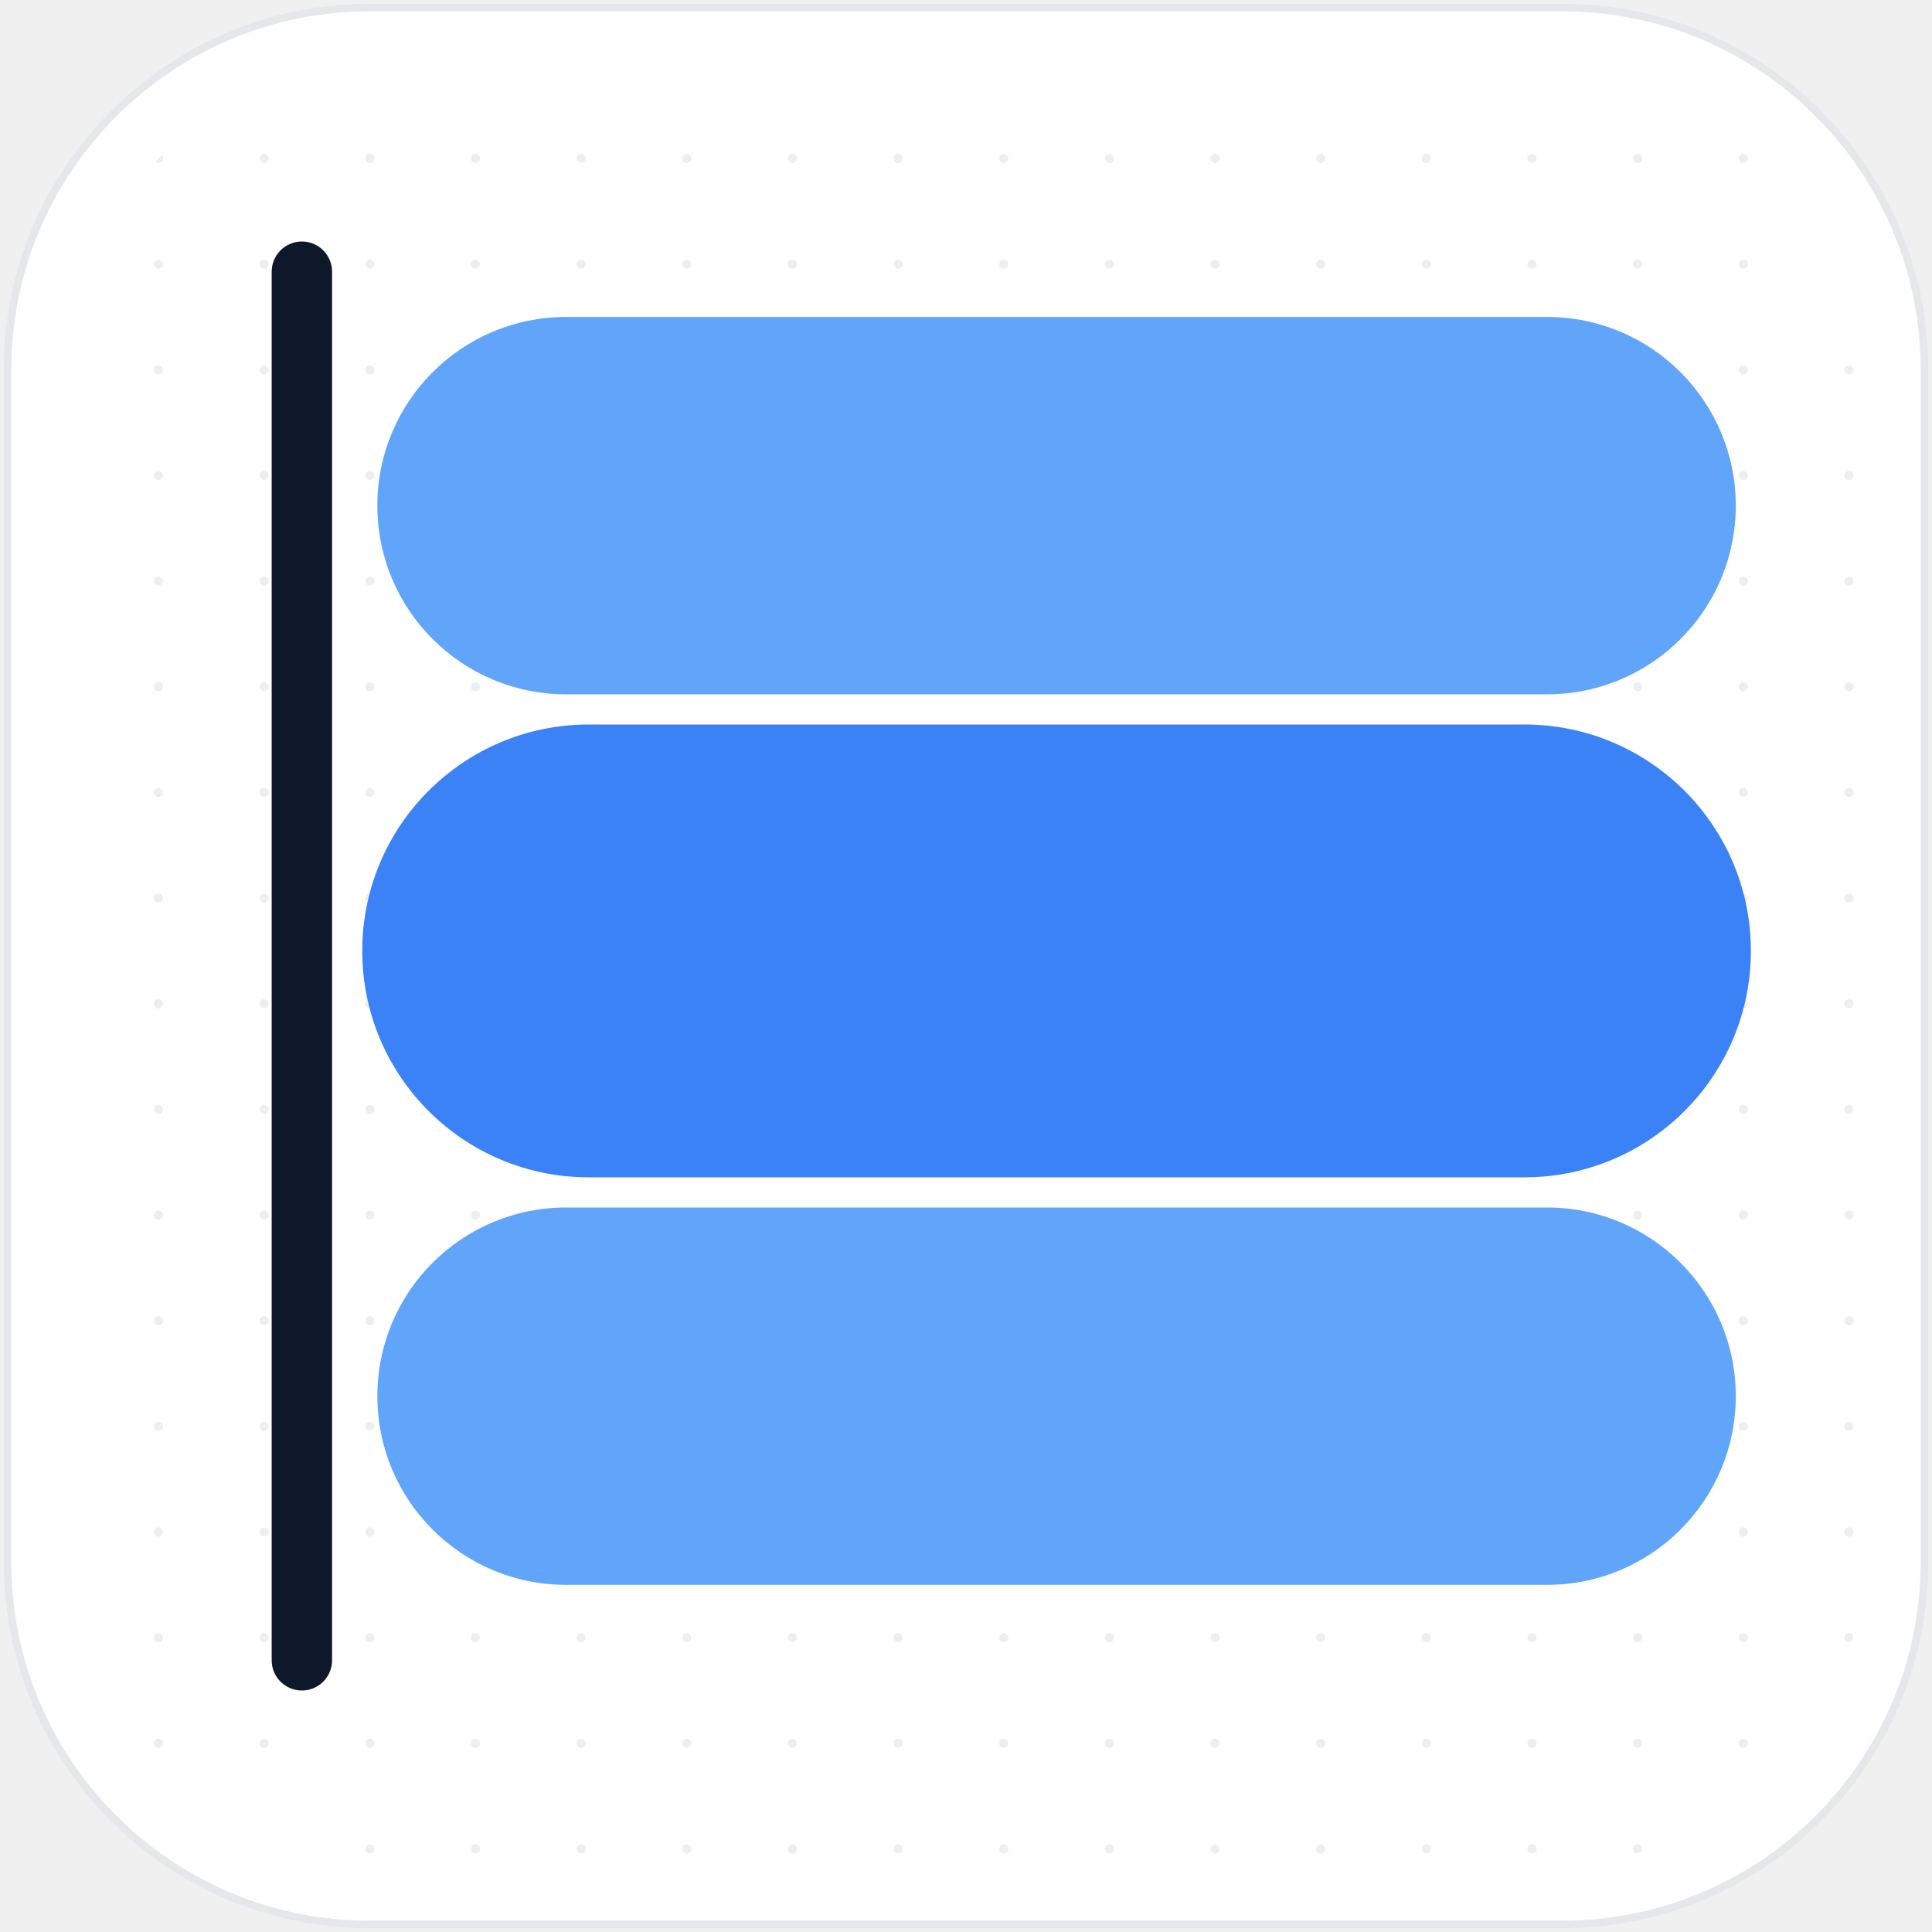
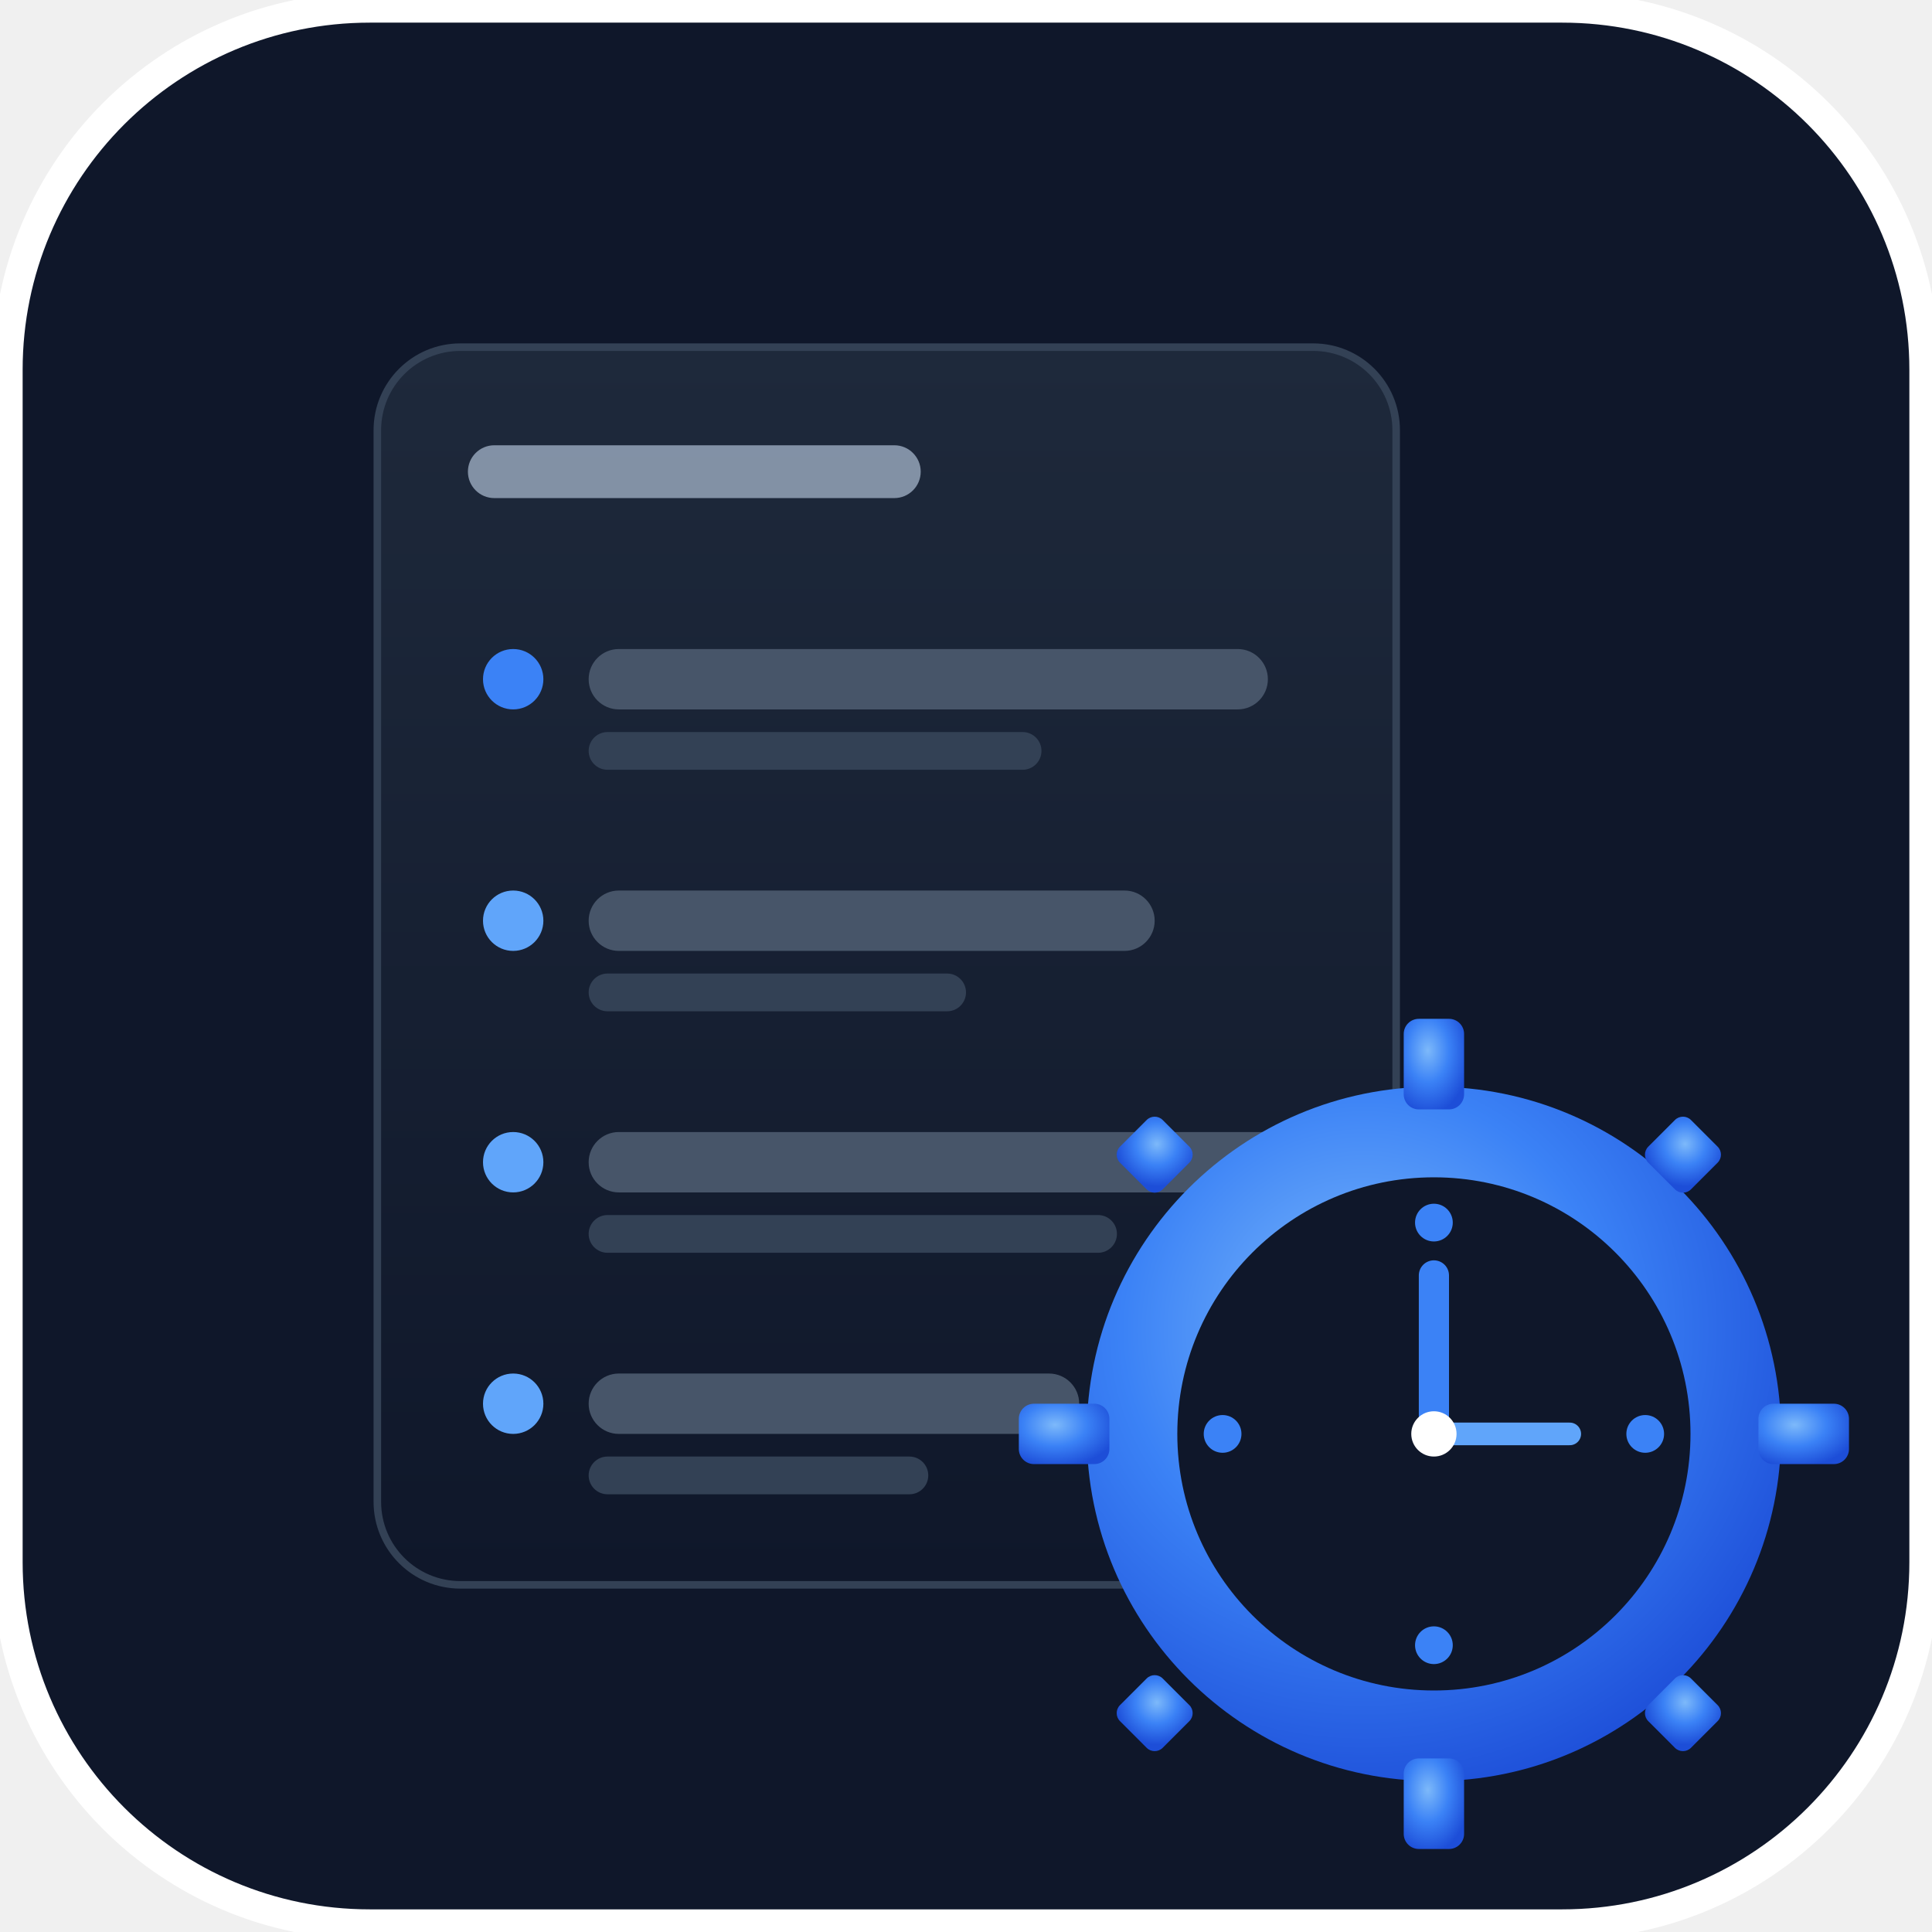
<svg xmlns="http://www.w3.org/2000/svg" viewBox="0 0 512 512" width="512" height="512" role="img" aria-label="VEX-Timeline">
  <defs>
-     <pattern id="dotGrid" x="0" y="0" width="28" height="28" patternUnits="userSpaceOnUse">
-       <circle cx="14" cy="14" r="1.2" fill="#D1D5DB" fill-opacity="0.4" />
-     </pattern>
+     <radialGradient id="clockGrad" cx="0.4" cy="0.35" r="0.7">
+       <stop offset="0" stop-color="#7DB9FA" />
+       <stop offset="0.5" stop-color="#3B82F6" />
+       <stop offset="1" stop-color="#1D4ED8" />
+     </radialGradient>
+     <linearGradient id="cardGrad" x1="0" y1="0" x2="0" y2="1">
+       <stop offset="0" stop-color="#1E293B" />
+       <stop offset="1" stop-color="#0F172A" />
+     </linearGradient>
  </defs>
-   <rect x="2" y="2" width="508" height="508" rx="96" ry="96" fill="#FFFFFF" stroke="#E5E7EB" stroke-width="2" />
-   <rect x="18" y="18" width="476" height="476" rx="82" ry="82" fill="url(#dotGrid)" />
-   <line x1="80" y1="72" x2="80" y2="440" stroke="#0F172A" stroke-width="16" stroke-linecap="round" />
-   <rect x="100" y="84" width="360" height="100" rx="50" ry="50" fill="#60A5FA" />
-   <rect x="96" y="192" width="368" height="120" rx="60" ry="60" fill="#3B82F6" />
-   <rect x="100" y="320" width="360" height="100" rx="50" ry="50" fill="#60A5FA" />
+   <rect x="2" y="2" width="508" height="508" rx="96" ry="96" fill="#0F172A" stroke="#FFFFFF" stroke-width="8" />
+   <rect x="100" y="92" width="270" height="328" rx="22" ry="22" fill="url(#cardGrad)" stroke="#334155" stroke-width="2" />
+   <rect x="124" y="118" width="120" height="14" rx="7" fill="#94A3B8" fill-opacity="0.85" />
+   <circle cx="136" cy="180" r="8" fill="#3B82F6" />
+   <rect x="156" y="172" width="180" height="16" rx="8" fill="#475569" />
+   <rect x="156" y="194" width="120" height="10" rx="5" fill="#334155" />
+   <circle cx="136" cy="244" r="8" fill="#60A5FA" />
+   <rect x="156" y="236" width="150" height="16" rx="8" fill="#475569" />
+   <rect x="156" y="258" width="100" height="10" rx="5" fill="#334155" />
+   <circle cx="136" cy="308" r="8" fill="#60A5FA" />
+   <rect x="156" y="300" width="190" height="16" rx="8" fill="#475569" />
+   <rect x="156" y="322" width="140" height="10" rx="5" fill="#334155" />
+   <circle cx="136" cy="372" r="8" fill="#60A5FA" />
+   <rect x="156" y="364" width="130" height="16" rx="8" fill="#475569" />
+   <rect x="156" y="386" width="90" height="10" rx="5" fill="#334155" />
+   <circle cx="380" cy="380" r="92" fill="url(#clockGrad)" />
+   <g fill="url(#clockGrad)">
+     <rect x="372" y="270" width="16" height="24" rx="4" />
+     <rect x="372" y="466" width="16" height="24" rx="4" />
+     <rect x="270" y="372" width="24" height="16" rx="4" />
+     <rect x="466" y="372" width="24" height="16" rx="4" />
+     <rect x="298" y="298" width="16" height="16" rx="3" transform="rotate(45 306 306)" />
+     <rect x="438" y="298" width="16" height="16" rx="3" transform="rotate(45 446 306)" />
+     <rect x="298" y="446" width="16" height="16" rx="3" transform="rotate(45 306 454)" />
+     <rect x="438" y="446" width="16" height="16" rx="3" transform="rotate(45 446 454)" />
+   </g>
+   <circle cx="380" cy="380" r="68" fill="#0F172A" />
+   <circle cx="380" cy="324" r="5" fill="#3B82F6" />
+   <circle cx="436" cy="380" r="5" fill="#3B82F6" />
+   <circle cx="380" cy="436" r="5" fill="#3B82F6" />
+   <circle cx="324" cy="380" r="5" fill="#3B82F6" />
+   <line x1="380" y1="380" x2="380" y2="338" stroke="#3B82F6" stroke-width="8" stroke-linecap="round" />
+   <line x1="380" y1="380" x2="416" y2="380" stroke="#60A5FA" stroke-width="6" stroke-linecap="round" />
+   <circle cx="380" cy="380" r="6" fill="#FFFFFF" />
</svg>
